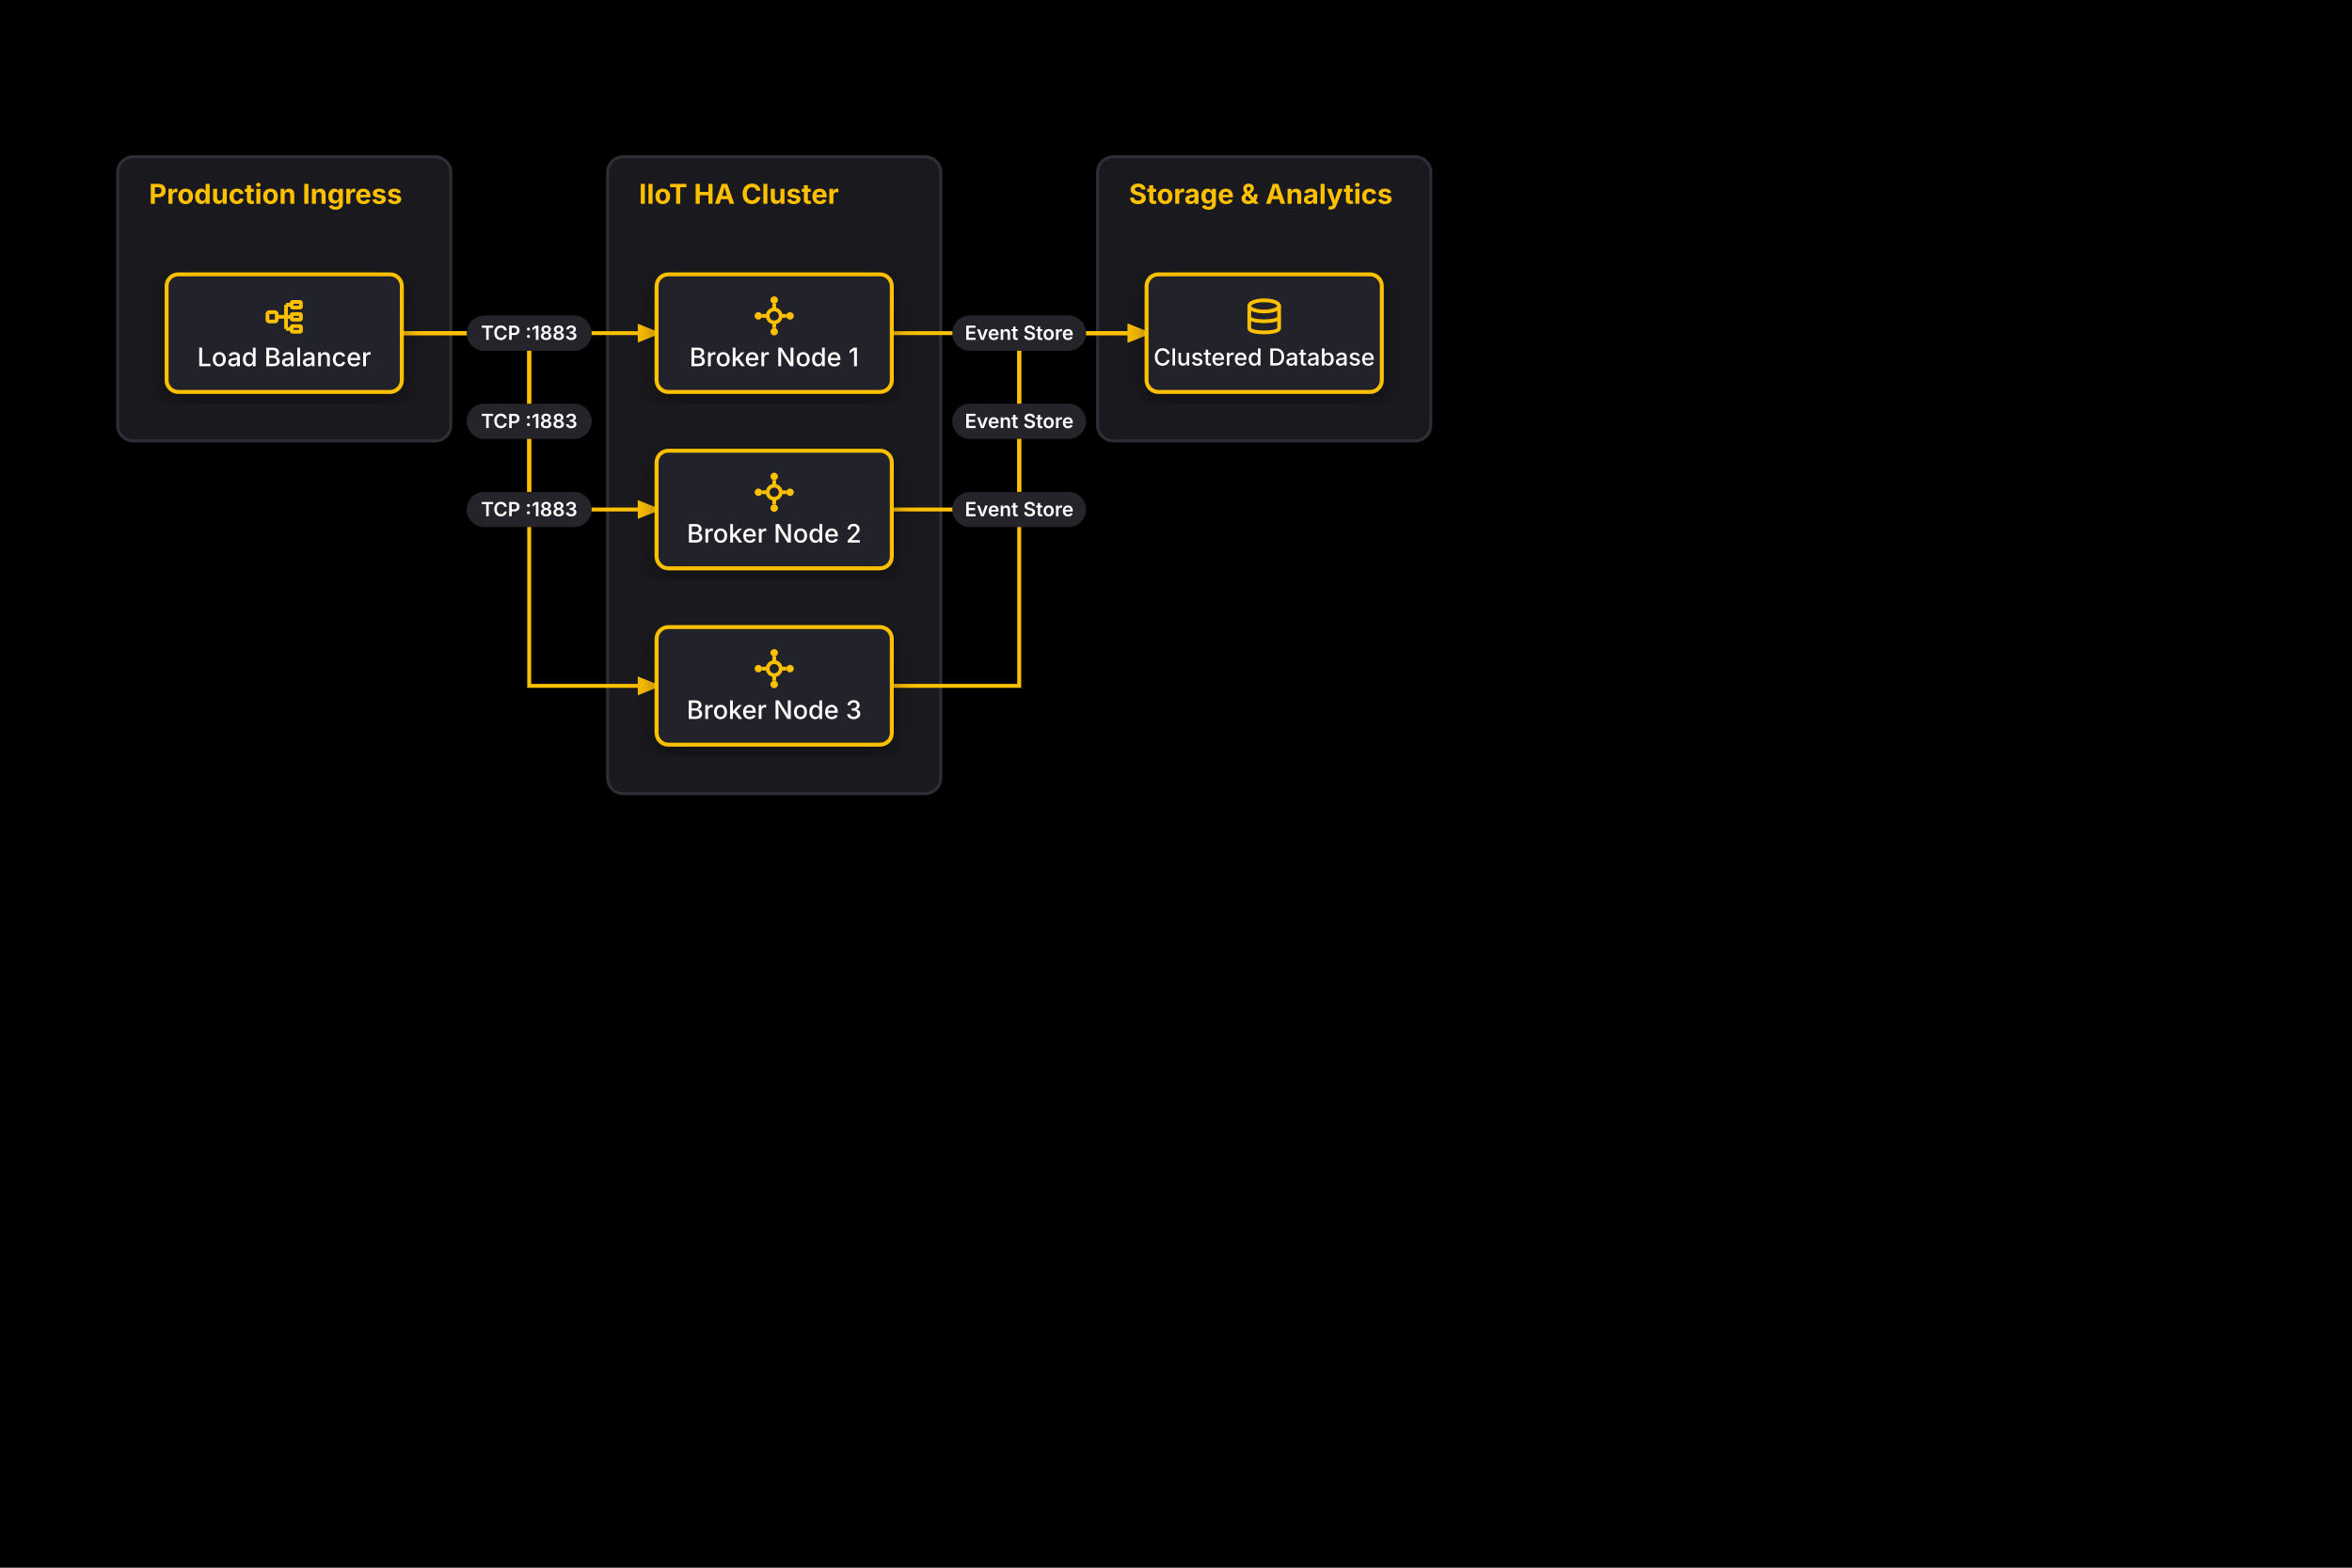
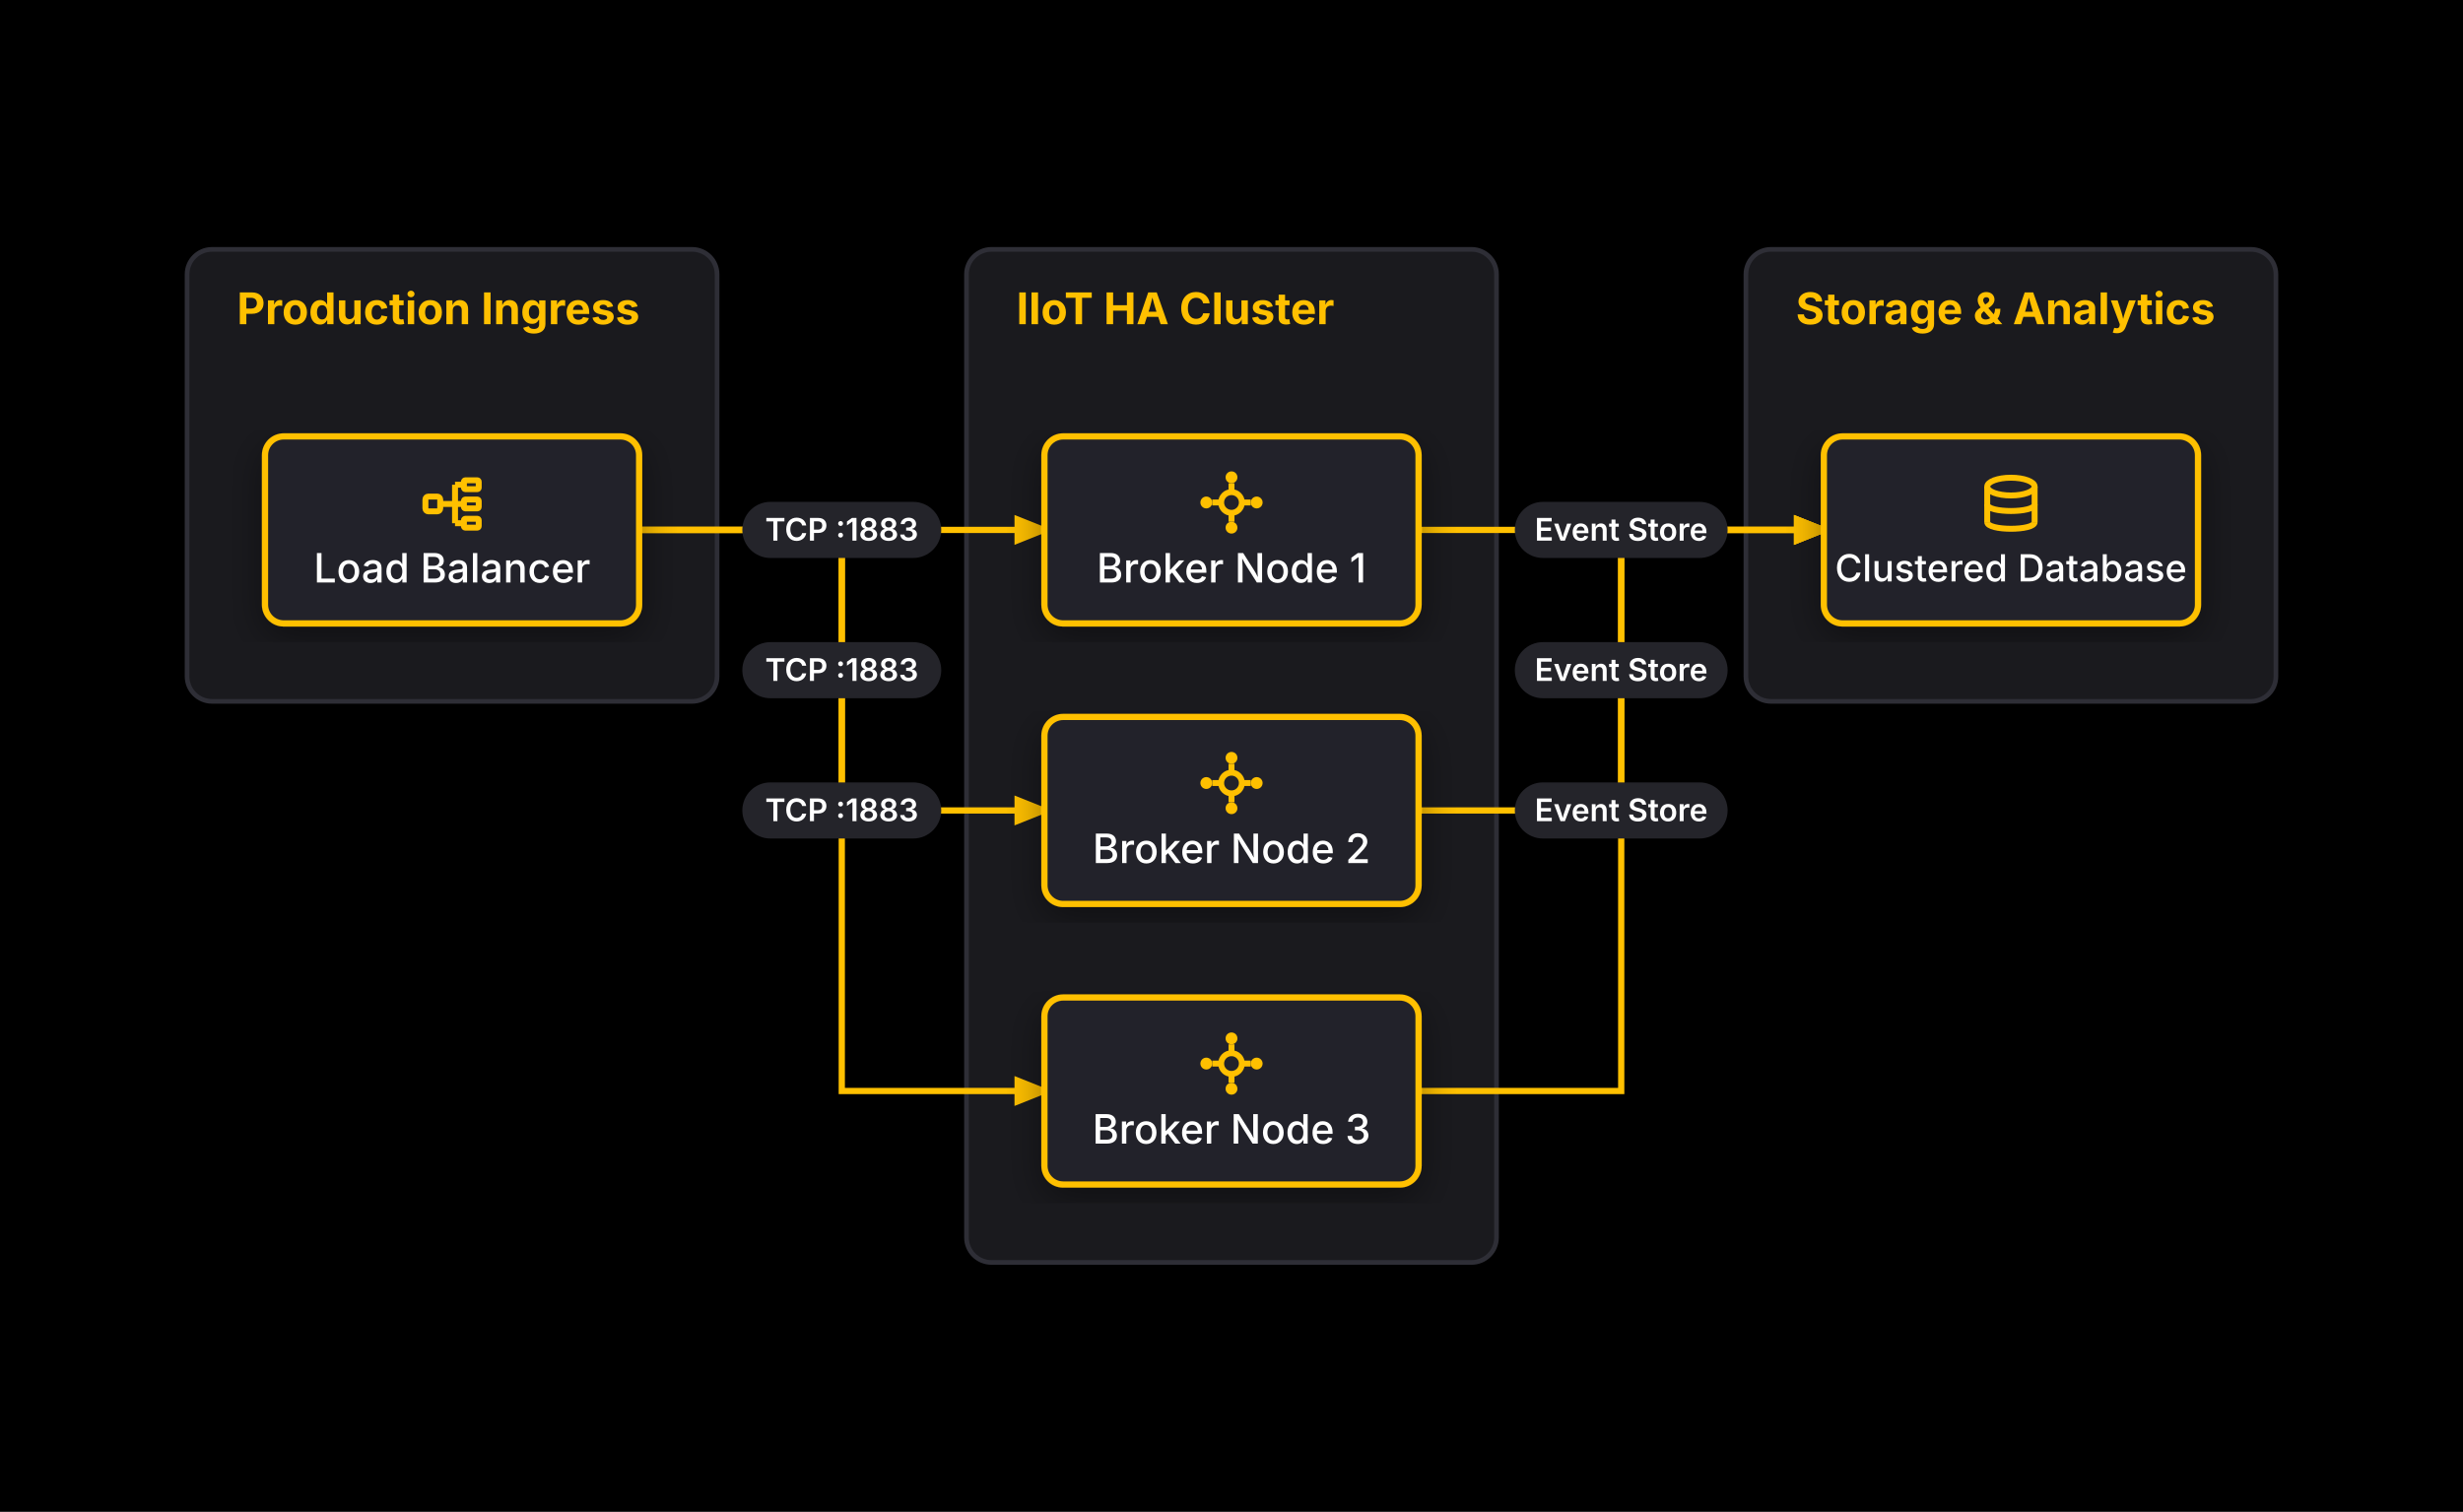
- <svg xmlns="http://www.w3.org/2000/svg" viewBox="0 0 1200 800" width="1200" height="800">
+ <svg xmlns="http://www.w3.org/2000/svg" viewBox="0 0 790 485" width="790" height="485">
  <defs>
    <marker id="arrow" viewBox="0 0 10 10" refX="8" refY="5" markerWidth="6" markerHeight="6" orient="auto-start-reverse">
      <path d="M 0 1 L 10 5 L 0 9 z" fill="#FFC000" />
    </marker>
    <marker id="arrow-tail" viewBox="0 0 10 10" refX="2" refY="5" markerWidth="6" markerHeight="6" orient="auto">
      <path d="M 10 1 L 0 5 L 10 9 z" fill="#FFC000" />
    </marker>
    <filter id="shadow" x="-10%" y="-10%" width="120%" height="120%">
      <feDropShadow dx="0" dy="4" stdDeviation="6" flood-color="#000000" flood-opacity="0.4" />
    </filter>
  </defs>
  <rect width="100%" height="100%" fill="#000000" />
  <g id="group_1">
    <rect x="60.0" y="80.0" width="170.0" height="145.0" rx="8" fill="#1A1A1E" stroke="#2E2E36" stroke-width="1.5" />
    <text x="76" y="104" fill="#FFC000" font-family="Inter, -apple-system, BlinkMacSystemFont, 'Segoe UI', Roboto, sans-serif" font-size="14" font-weight="700" text-anchor="start">Production Ingress</text>
  </g>
  <g id="group_2">
    <rect x="310.0" y="80.0" width="170.0" height="325.0" rx="8" fill="#1A1A1E" stroke="#2E2E36" stroke-width="1.5" />
    <text x="326" y="104" fill="#FFC000" font-family="Inter, -apple-system, BlinkMacSystemFont, 'Segoe UI', Roboto, sans-serif" font-size="14" font-weight="700" text-anchor="start">IIoT HA Cluster</text>
  </g>
  <g id="group_3">
    <rect x="560.0" y="80.0" width="170.0" height="145.0" rx="8" fill="#1A1A1E" stroke="#2E2E36" stroke-width="1.5" />
    <text x="576" y="104" fill="#FFC000" font-family="Inter, -apple-system, BlinkMacSystemFont, 'Segoe UI', Roboto, sans-serif" font-size="14" font-weight="700" text-anchor="start">Storage &amp; Analytics</text>
  </g>
  <path d="M 205.0 170.0 L 335.0 170.0" fill="none" stroke="#FFC000" stroke-width="2" marker-end="url(#arrow)" />
  <path d="M 205.0 170.0 L 270.0 170.0 L 270.0 260.0 L 335.0 260.0" fill="none" stroke="#FFC000" stroke-width="2" marker-end="url(#arrow)" />
  <path d="M 205.0 170.0 L 270.0 170.0 L 270.0 350.0 L 335.0 350.0" fill="none" stroke="#FFC000" stroke-width="2" marker-end="url(#arrow)" />
  <path d="M 455.0 170.0 L 585.0 170.0" fill="none" stroke="#FFC000" stroke-width="2" marker-end="url(#arrow)" />
  <path d="M 455.0 260.0 L 520.0 260.0 L 520.0 170.0 L 585.0 170.0" fill="none" stroke="#FFC000" stroke-width="2" marker-end="url(#arrow)" />
  <path d="M 455.0 350.0 L 520.0 350.0 L 520.0 170.0 L 585.0 170.0" fill="none" stroke="#FFC000" stroke-width="2" marker-end="url(#arrow)" />
  <g class="badge">
    <rect x="238.099" y="161.0" width="63.803" height="18.0" rx="9.0" fill="#24242A" />
    <text x="270" y="173.44" fill="#FFFFFF" font-family="Inter, -apple-system, BlinkMacSystemFont, 'Segoe UI', Roboto, sans-serif" font-size="10" font-weight="600" text-anchor="middle">TCP :1883</text>
  </g>
  <g class="badge">
    <rect x="238.099" y="206.0" width="63.803" height="18.0" rx="9.0" fill="#24242A" />
    <text x="270" y="218.44" fill="#FFFFFF" font-family="Inter, -apple-system, BlinkMacSystemFont, 'Segoe UI', Roboto, sans-serif" font-size="10" font-weight="600" text-anchor="middle">TCP :1883</text>
  </g>
  <g class="badge">
    <rect x="238.099" y="251.0" width="63.803" height="18.0" rx="9.0" fill="#24242A" />
    <text x="270" y="263.44" fill="#FFFFFF" font-family="Inter, -apple-system, BlinkMacSystemFont, 'Segoe UI', Roboto, sans-serif" font-size="10" font-weight="600" text-anchor="middle">TCP :1883</text>
  </g>
  <g class="badge">
    <rect x="485.875" y="161.0" width="68.251" height="18.0" rx="9.0" fill="#24242A" />
    <text x="520" y="173.44" fill="#FFFFFF" font-family="Inter, -apple-system, BlinkMacSystemFont, 'Segoe UI', Roboto, sans-serif" font-size="10" font-weight="600" text-anchor="middle">Event Store</text>
  </g>
  <g class="badge">
    <rect x="485.875" y="206.0" width="68.251" height="18.0" rx="9.0" fill="#24242A" />
    <text x="520" y="218.44" fill="#FFFFFF" font-family="Inter, -apple-system, BlinkMacSystemFont, 'Segoe UI', Roboto, sans-serif" font-size="10" font-weight="600" text-anchor="middle">Event Store</text>
  </g>
  <g class="badge">
    <rect x="485.875" y="251.0" width="68.251" height="18.0" rx="9.0" fill="#24242A" />
    <text x="520" y="263.44" fill="#FFFFFF" font-family="Inter, -apple-system, BlinkMacSystemFont, 'Segoe UI', Roboto, sans-serif" font-size="10" font-weight="600" text-anchor="middle">Event Store</text>
  </g>
  <g id="lb" filter="url(#shadow)">
    <rect x="85.0" y="140.0" width="120.0" height="60.0" rx="6.0" fill="#24242A" stroke="#FFC000" stroke-width="2.0" />
    <g class="icon icon-load_balancer" transform="translate(133.6, 149.8) scale(0.95)">
      <rect x="3" y="10" width="5" height="5" rx="1" fill="none" stroke="#FFC000" stroke-width="2.0" />
      <line x1="8" y1="12.5" x2="13" y2="12.5" stroke="#FFC000" stroke-width="2.0" />
      <line x1="13" y1="6" x2="13" y2="19" stroke="#FFC000" stroke-width="2.0" />
      <line x1="13" y1="6" x2="16" y2="6" stroke="#FFC000" stroke-width="2.0" />
      <line x1="13" y1="12.5" x2="16" y2="12.5" stroke="#FFC000" stroke-width="2.0" />
      <line x1="13" y1="19" x2="16" y2="19" stroke="#FFC000" stroke-width="2.0" />
      <rect x="16" y="4.5" width="5" height="3" rx="0.5" fill="none" stroke="#FFC000" stroke-width="2.0" />
      <rect x="16" y="11" width="5" height="3" rx="0.5" fill="none" stroke="#FFC000" stroke-width="2.0" />
      <rect x="16" y="17.5" width="5" height="3" rx="0.5" fill="none" stroke="#FFC000" stroke-width="2.0" />
    </g>
    <text x="145" y="186.87" fill="#FFFFFF" font-family="Inter, -apple-system, BlinkMacSystemFont, 'Segoe UI', Roboto, sans-serif" font-size="13" font-weight="500" text-anchor="middle">Load Balancer</text>
  </g>
  <g id="node1" filter="url(#shadow)">
    <rect x="335.0" y="140.0" width="120.0" height="60.0" rx="6.0" fill="#24242A" stroke="#FFC000" stroke-width="2.0" />
    <g class="icon icon-broker" transform="translate(383.6, 149.8) scale(0.95)">
      <circle cx="12" cy="12" r="3.5" fill="none" stroke="#FFC000" stroke-width="2.0" />
      <circle cx="12" cy="3.5" r="2" fill="#FFC000" />
      <circle cx="12" cy="20.5" r="2" fill="#FFC000" />
      <circle cx="3.5" cy="12" r="2" fill="#FFC000" />
      <circle cx="20.5" cy="12" r="2" fill="#FFC000" />
      <line x1="12" y1="5.5" x2="12" y2="8.5" stroke="#FFC000" stroke-width="2.0" />
      <line x1="12" y1="15.5" x2="12" y2="18.5" stroke="#FFC000" stroke-width="2.0" />
      <line x1="5.5" y1="12" x2="8.5" y2="12" stroke="#FFC000" stroke-width="2.0" />
      <line x1="15.5" y1="12" x2="18.5" y2="12" stroke="#FFC000" stroke-width="2.0" />
    </g>
    <text x="395" y="186.87" fill="#FFFFFF" font-family="Inter, -apple-system, BlinkMacSystemFont, 'Segoe UI', Roboto, sans-serif" font-size="13" font-weight="500" text-anchor="middle">Broker Node 1</text>
  </g>
  <g id="node2" filter="url(#shadow)">
    <rect x="335.0" y="230.0" width="120.0" height="60.0" rx="6.0" fill="#24242A" stroke="#FFC000" stroke-width="2.0" />
    <g class="icon icon-broker" transform="translate(383.6, 239.8) scale(0.95)">
      <circle cx="12" cy="12" r="3.5" fill="none" stroke="#FFC000" stroke-width="2.0" />
      <circle cx="12" cy="3.5" r="2" fill="#FFC000" />
      <circle cx="12" cy="20.5" r="2" fill="#FFC000" />
      <circle cx="3.5" cy="12" r="2" fill="#FFC000" />
      <circle cx="20.5" cy="12" r="2" fill="#FFC000" />
      <line x1="12" y1="5.5" x2="12" y2="8.5" stroke="#FFC000" stroke-width="2.0" />
      <line x1="12" y1="15.5" x2="12" y2="18.5" stroke="#FFC000" stroke-width="2.0" />
      <line x1="5.5" y1="12" x2="8.5" y2="12" stroke="#FFC000" stroke-width="2.0" />
      <line x1="15.5" y1="12" x2="18.5" y2="12" stroke="#FFC000" stroke-width="2.0" />
    </g>
    <text x="395" y="276.87" fill="#FFFFFF" font-family="Inter, -apple-system, BlinkMacSystemFont, 'Segoe UI', Roboto, sans-serif" font-size="13" font-weight="500" text-anchor="middle">Broker Node 2</text>
  </g>
  <g id="node3" filter="url(#shadow)">
    <rect x="335.0" y="320.0" width="120.0" height="60.0" rx="6.0" fill="#24242A" stroke="#FFC000" stroke-width="2.0" />
    <g class="icon icon-broker" transform="translate(383.6, 329.8) scale(0.95)">
      <circle cx="12" cy="12" r="3.5" fill="none" stroke="#FFC000" stroke-width="2.0" />
      <circle cx="12" cy="3.5" r="2" fill="#FFC000" />
      <circle cx="12" cy="20.5" r="2" fill="#FFC000" />
      <circle cx="3.5" cy="12" r="2" fill="#FFC000" />
      <circle cx="20.5" cy="12" r="2" fill="#FFC000" />
      <line x1="12" y1="5.5" x2="12" y2="8.5" stroke="#FFC000" stroke-width="2.0" />
      <line x1="12" y1="15.5" x2="12" y2="18.5" stroke="#FFC000" stroke-width="2.0" />
      <line x1="5.5" y1="12" x2="8.5" y2="12" stroke="#FFC000" stroke-width="2.0" />
      <line x1="15.5" y1="12" x2="18.5" y2="12" stroke="#FFC000" stroke-width="2.0" />
    </g>
    <text x="395" y="366.87" fill="#FFFFFF" font-family="Inter, -apple-system, BlinkMacSystemFont, 'Segoe UI', Roboto, sans-serif" font-size="13" font-weight="500" text-anchor="middle">Broker Node 3</text>
  </g>
  <g id="db" filter="url(#shadow)">
    <rect x="585.0" y="140.0" width="120.0" height="60.0" rx="6.0" fill="#24242A" stroke="#FFC000" stroke-width="2.0" />
    <g class="icon icon-database" transform="translate(633.6, 150.4) scale(0.95)">
      <ellipse cx="12" cy="6" rx="8" ry="3" fill="none" stroke="#FFC000" stroke-width="2.0" />
      <path d="M 4 12 C 4 15 20 15 20 12" fill="none" stroke="#FFC000" stroke-width="2.0" />
      <path d="M 4 18 C 4 21 20 21 20 18" fill="none" stroke="#FFC000" stroke-width="2.0" />
      <line x1="4" y1="6" x2="4" y2="18" stroke="#FFC000" stroke-width="2.0" />
      <line x1="20" y1="6" x2="20" y2="18" stroke="#FFC000" stroke-width="2.0" />
    </g>
    <text x="645" y="186.53" fill="#FFFFFF" font-family="Inter, -apple-system, BlinkMacSystemFont, 'Segoe UI', Roboto, sans-serif" font-size="12" font-weight="500" text-anchor="middle">Clustered Database</text>
  </g>
</svg>
